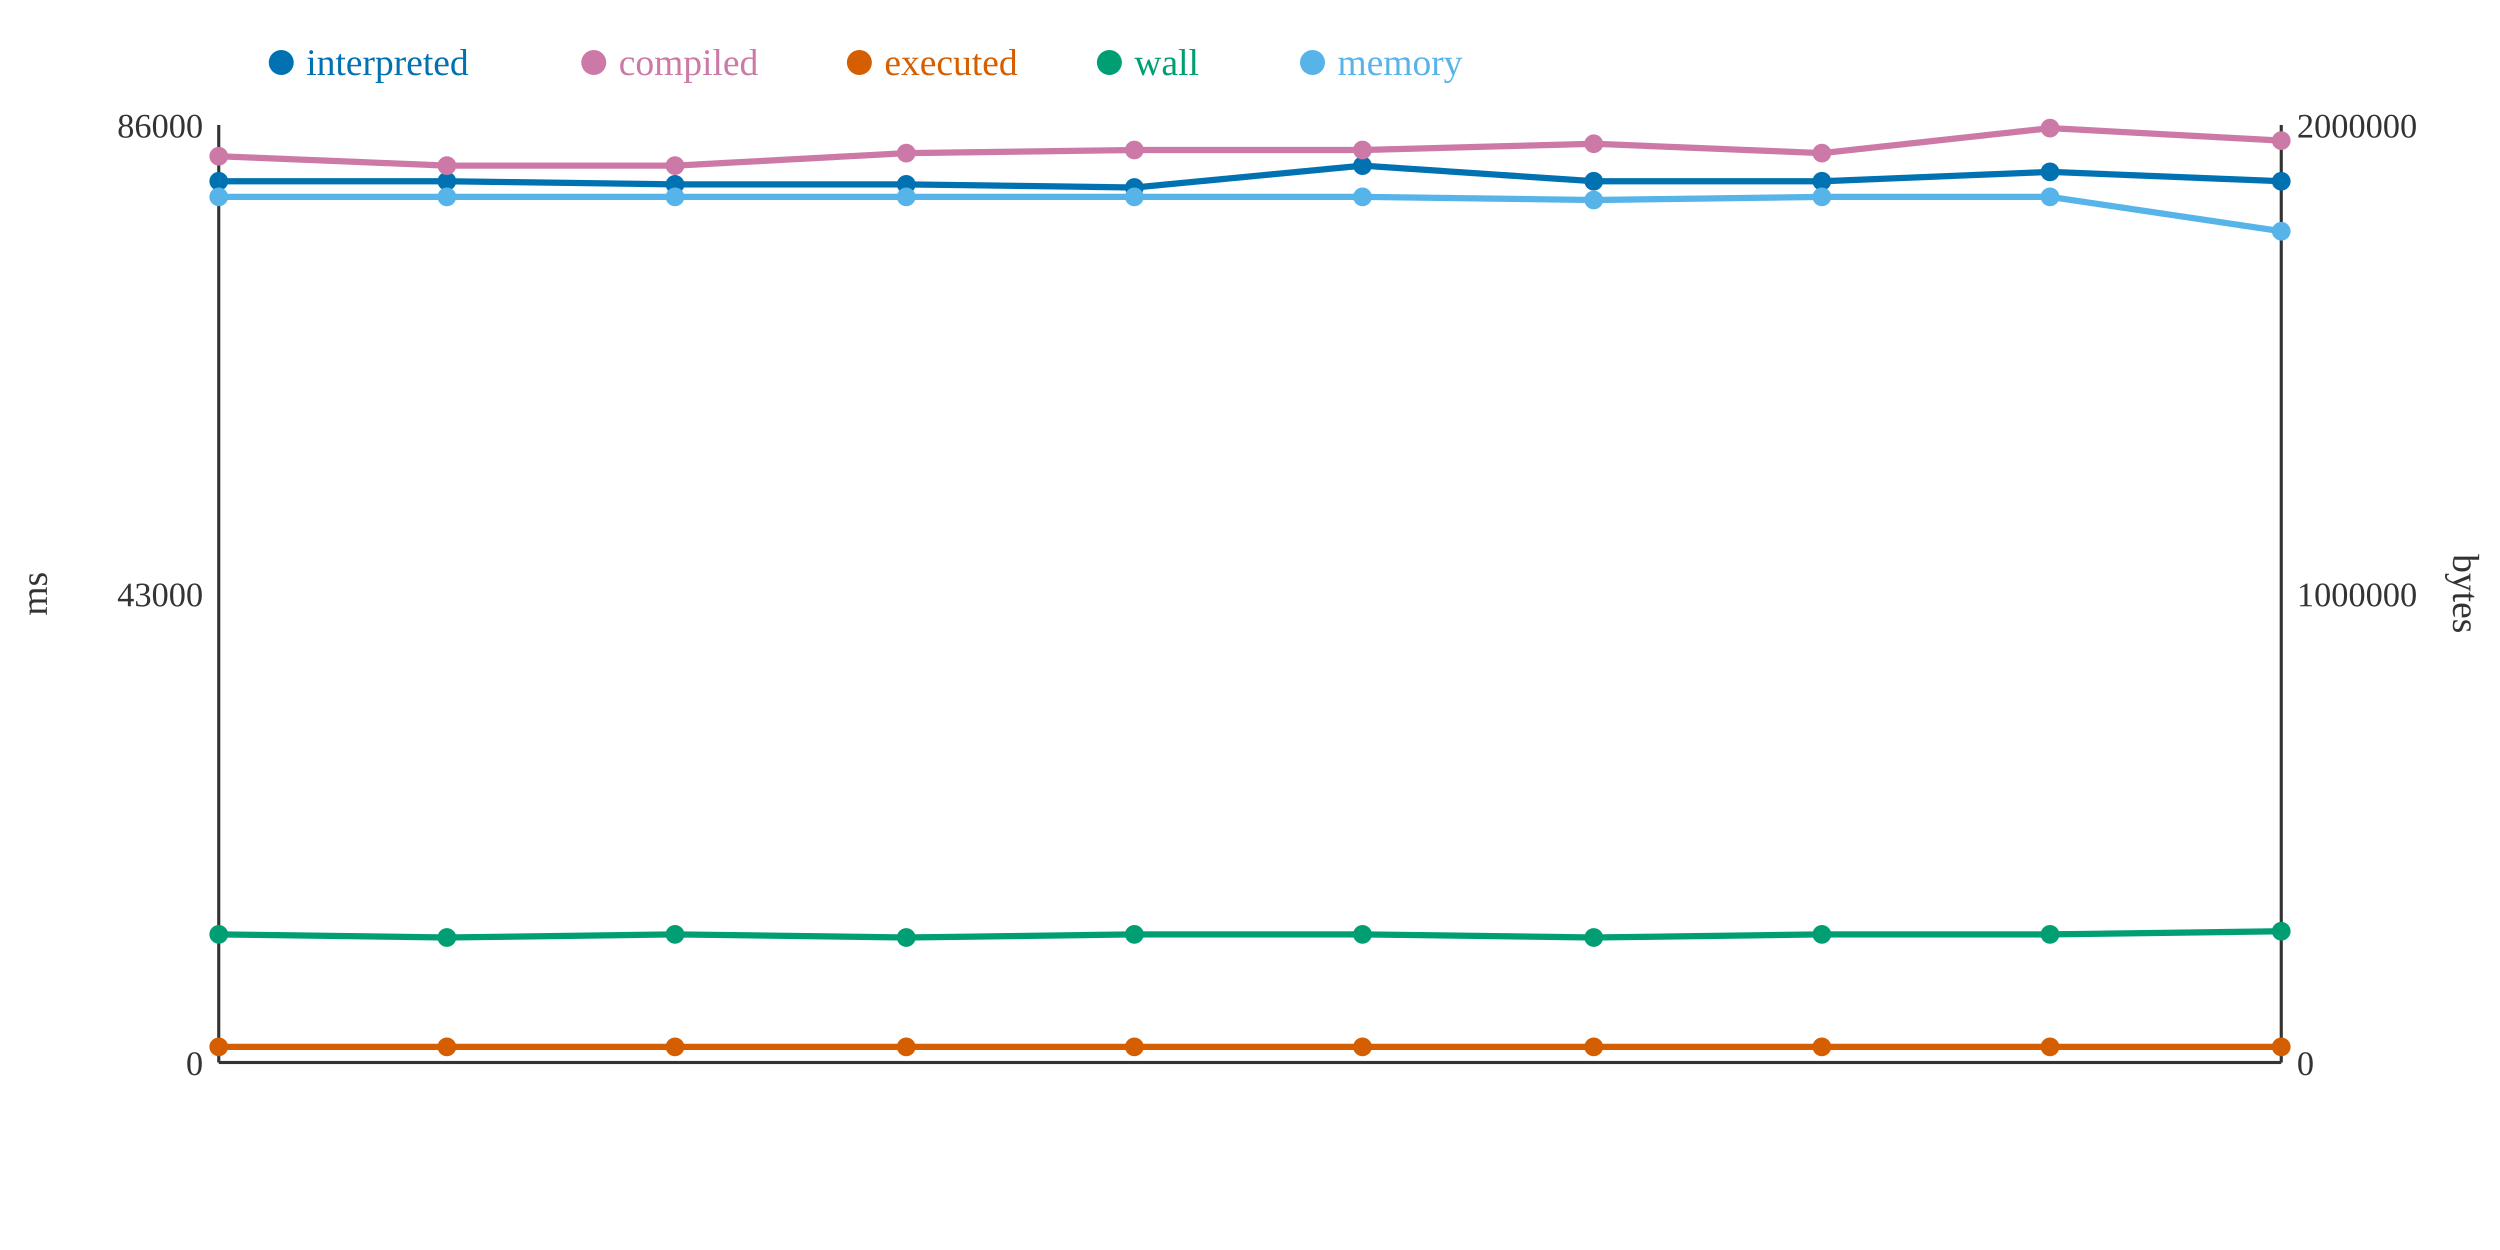
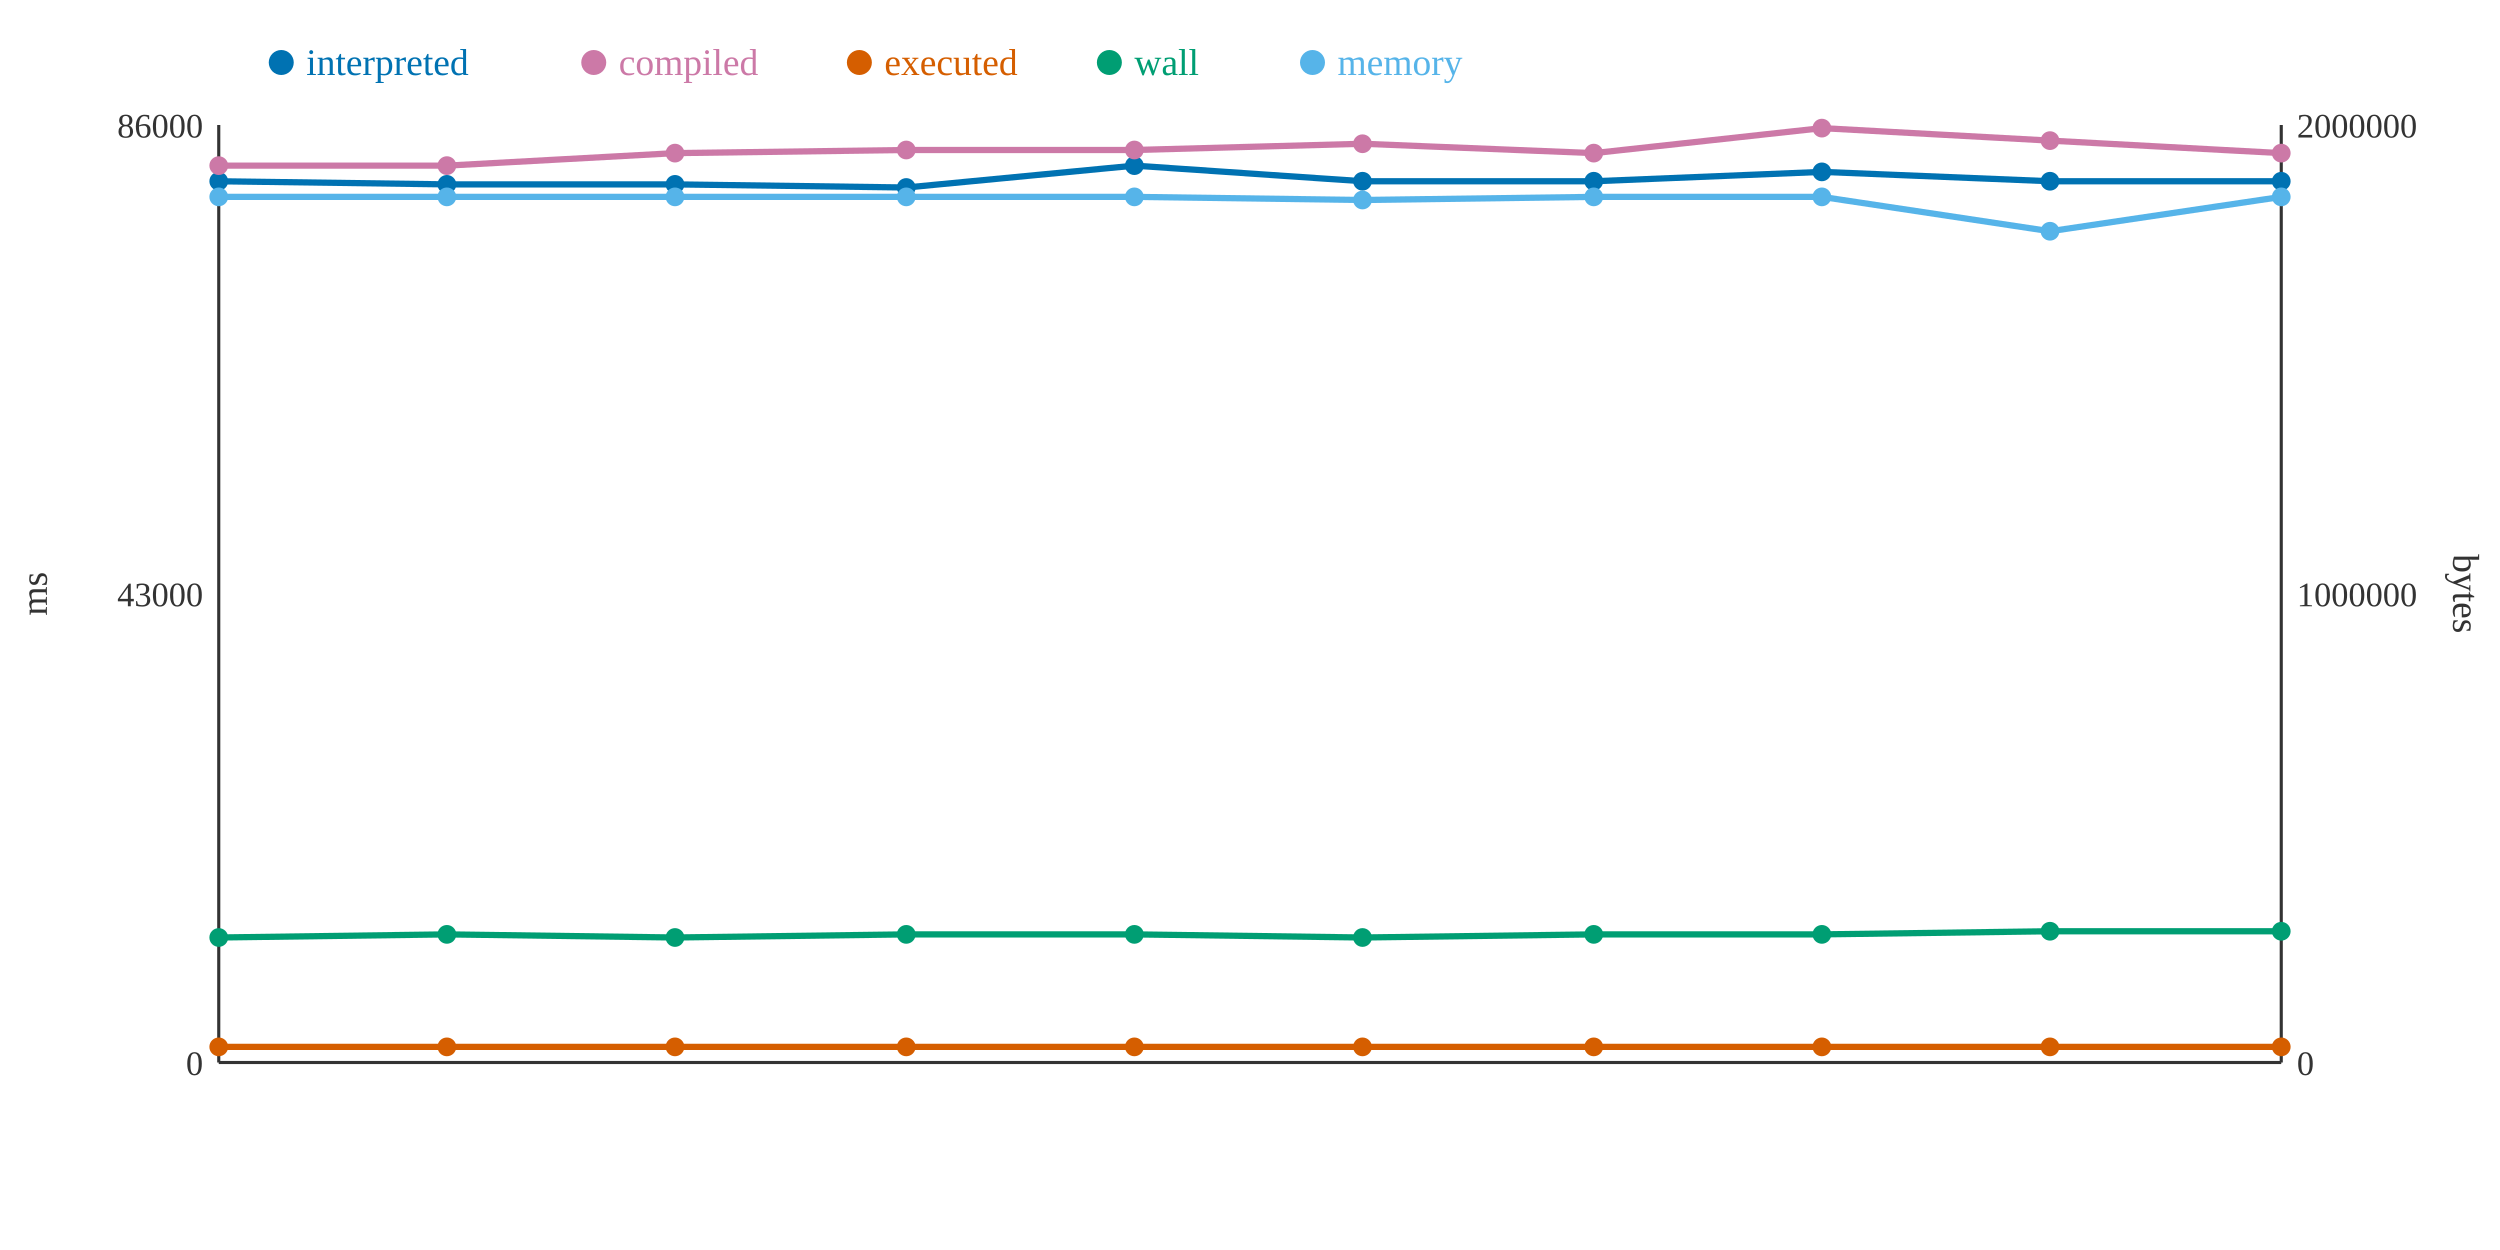
<svg xmlns="http://www.w3.org/2000/svg" width="800" height="400">
  <rect width="800" height="400" fill="white" />
  <line x1="70" y1="40" x2="70" y2="340" stroke="#333" stroke-width="1" />
  <line x1="70" y1="340" x2="730" y2="340" stroke="#333" stroke-width="1" />
  <line x1="730" y1="40" x2="730" y2="340" stroke="#333" stroke-width="1" />
  <text x="65" y="344" text-anchor="end" font-size="11" fill="#333">0</text>
  <text x="65" y="194" text-anchor="end" font-size="11" fill="#333">43000</text>
  <text x="65" y="44" text-anchor="end" font-size="11" fill="#333">86000</text>
  <text x="15" y="190" text-anchor="middle" font-size="12" fill="#333" transform="rotate(-90 15 190)">ms</text>
  <text x="735" y="344" text-anchor="start" font-size="11" fill="#333">0</text>
  <text x="735" y="194" text-anchor="start" font-size="11" fill="#333">1000000</text>
  <text x="735" y="44" text-anchor="start" font-size="11" fill="#333">2000000</text>
  <text x="785" y="190" text-anchor="middle" font-size="12" fill="#333" transform="rotate(90 785 190)">bytes</text>
-   <polyline points="70,58 143,58 216,59 290,59 363,60 436,53 510,58 583,58 656,55 730,58" fill="none" stroke="#0072B2" stroke-width="2" />
-   <polyline points="70,50 143,53 216,53 290,49 363,48 436,48 510,46 583,49 656,41 730,45" fill="none" stroke="#CC79A7" stroke-width="2" />
+   <polyline points="70,58 143,59 216,59 290,60 363,53 436,58 510,58 583,55 656,58 730,58" fill="none" stroke="#0072B2" stroke-width="2" />
+   <polyline points="70,53 143,53 216,49 290,48 363,48 436,46 510,49 583,41 656,45 730,49" fill="none" stroke="#CC79A7" stroke-width="2" />
  <polyline points="70,335 143,335 216,335 290,335 363,335 436,335 510,335 583,335 656,335 730,335" fill="none" stroke="#D55E00" stroke-width="2" />
-   <polyline points="70,299 143,300 216,299 290,300 363,299 436,299 510,300 583,299 656,299 730,298" fill="none" stroke="#009E73" stroke-width="2" />
-   <polyline points="70,63 143,63 216,63 290,63 363,63 436,63 510,64 583,63 656,63 730,74" fill="none" stroke="#56B4E9" stroke-width="2" />
+   <polyline points="70,300 143,299 216,300 290,299 363,299 436,300 510,299 583,299 656,298 730,298" fill="none" stroke="#009E73" stroke-width="2" />
+   <polyline points="70,63 143,63 216,63 290,63 363,63 436,64 510,63 583,63 656,74 730,63" fill="none" stroke="#56B4E9" stroke-width="2" />
  <circle cx="70" cy="58" r="3" fill="#0072B2" />
-   <circle cx="70" cy="50" r="3" fill="#CC79A7" />
+   <circle cx="70" cy="53" r="3" fill="#CC79A7" />
  <circle cx="70" cy="335" r="3" fill="#D55E00" />
-   <circle cx="70" cy="299" r="3" fill="#009E73" />
+   <circle cx="70" cy="300" r="3" fill="#009E73" />
  <circle cx="70" cy="63" r="3" fill="#56B4E9" />
-   <circle cx="143" cy="58" r="3" fill="#0072B2" />
+   <circle cx="143" cy="59" r="3" fill="#0072B2" />
  <circle cx="143" cy="53" r="3" fill="#CC79A7" />
  <circle cx="143" cy="335" r="3" fill="#D55E00" />
-   <circle cx="143" cy="300" r="3" fill="#009E73" />
+   <circle cx="143" cy="299" r="3" fill="#009E73" />
  <circle cx="143" cy="63" r="3" fill="#56B4E9" />
  <circle cx="216" cy="59" r="3" fill="#0072B2" />
-   <circle cx="216" cy="53" r="3" fill="#CC79A7" />
+   <circle cx="216" cy="49" r="3" fill="#CC79A7" />
  <circle cx="216" cy="335" r="3" fill="#D55E00" />
-   <circle cx="216" cy="299" r="3" fill="#009E73" />
+   <circle cx="216" cy="300" r="3" fill="#009E73" />
  <circle cx="216" cy="63" r="3" fill="#56B4E9" />
-   <circle cx="290" cy="59" r="3" fill="#0072B2" />
-   <circle cx="290" cy="49" r="3" fill="#CC79A7" />
+   <circle cx="290" cy="60" r="3" fill="#0072B2" />
+   <circle cx="290" cy="48" r="3" fill="#CC79A7" />
  <circle cx="290" cy="335" r="3" fill="#D55E00" />
-   <circle cx="290" cy="300" r="3" fill="#009E73" />
+   <circle cx="290" cy="299" r="3" fill="#009E73" />
  <circle cx="290" cy="63" r="3" fill="#56B4E9" />
-   <circle cx="363" cy="60" r="3" fill="#0072B2" />
+   <circle cx="363" cy="53" r="3" fill="#0072B2" />
  <circle cx="363" cy="48" r="3" fill="#CC79A7" />
  <circle cx="363" cy="335" r="3" fill="#D55E00" />
  <circle cx="363" cy="299" r="3" fill="#009E73" />
  <circle cx="363" cy="63" r="3" fill="#56B4E9" />
-   <circle cx="436" cy="53" r="3" fill="#0072B2" />
-   <circle cx="436" cy="48" r="3" fill="#CC79A7" />
+   <circle cx="436" cy="58" r="3" fill="#0072B2" />
+   <circle cx="436" cy="46" r="3" fill="#CC79A7" />
  <circle cx="436" cy="335" r="3" fill="#D55E00" />
-   <circle cx="436" cy="299" r="3" fill="#009E73" />
-   <circle cx="436" cy="63" r="3" fill="#56B4E9" />
+   <circle cx="436" cy="300" r="3" fill="#009E73" />
+   <circle cx="436" cy="64" r="3" fill="#56B4E9" />
  <circle cx="510" cy="58" r="3" fill="#0072B2" />
-   <circle cx="510" cy="46" r="3" fill="#CC79A7" />
+   <circle cx="510" cy="49" r="3" fill="#CC79A7" />
  <circle cx="510" cy="335" r="3" fill="#D55E00" />
-   <circle cx="510" cy="300" r="3" fill="#009E73" />
-   <circle cx="510" cy="64" r="3" fill="#56B4E9" />
-   <circle cx="583" cy="58" r="3" fill="#0072B2" />
-   <circle cx="583" cy="49" r="3" fill="#CC79A7" />
+   <circle cx="510" cy="299" r="3" fill="#009E73" />
+   <circle cx="510" cy="63" r="3" fill="#56B4E9" />
+   <circle cx="583" cy="55" r="3" fill="#0072B2" />
+   <circle cx="583" cy="41" r="3" fill="#CC79A7" />
  <circle cx="583" cy="335" r="3" fill="#D55E00" />
  <circle cx="583" cy="299" r="3" fill="#009E73" />
  <circle cx="583" cy="63" r="3" fill="#56B4E9" />
-   <circle cx="656" cy="55" r="3" fill="#0072B2" />
-   <circle cx="656" cy="41" r="3" fill="#CC79A7" />
+   <circle cx="656" cy="58" r="3" fill="#0072B2" />
+   <circle cx="656" cy="45" r="3" fill="#CC79A7" />
  <circle cx="656" cy="335" r="3" fill="#D55E00" />
-   <circle cx="656" cy="299" r="3" fill="#009E73" />
-   <circle cx="656" cy="63" r="3" fill="#56B4E9" />
+   <circle cx="656" cy="298" r="3" fill="#009E73" />
+   <circle cx="656" cy="74" r="3" fill="#56B4E9" />
  <circle cx="730" cy="58" r="3" fill="#0072B2" />
-   <circle cx="730" cy="45" r="3" fill="#CC79A7" />
+   <circle cx="730" cy="49" r="3" fill="#CC79A7" />
  <circle cx="730" cy="335" r="3" fill="#D55E00" />
  <circle cx="730" cy="298" r="3" fill="#009E73" />
-   <circle cx="730" cy="74" r="3" fill="#56B4E9" />
+   <circle cx="730" cy="63" r="3" fill="#56B4E9" />
  <circle cx="90" cy="20" r="4" fill="#0072B2" />
  <text x="98" y="24" text-anchor="start" font-size="12" fill="#0072B2">interpreted</text>
  <circle cx="190" cy="20" r="4" fill="#CC79A7" />
  <text x="198" y="24" text-anchor="start" font-size="12" fill="#CC79A7">compiled</text>
  <circle cx="275" cy="20" r="4" fill="#D55E00" />
  <text x="283" y="24" text-anchor="start" font-size="12" fill="#D55E00">executed</text>
  <circle cx="355" cy="20" r="4" fill="#009E73" />
  <text x="363" y="24" text-anchor="start" font-size="12" fill="#009E73">wall</text>
  <circle cx="420" cy="20" r="4" fill="#56B4E9" />
  <text x="428" y="24" text-anchor="start" font-size="12" fill="#56B4E9">memory</text>
</svg>
